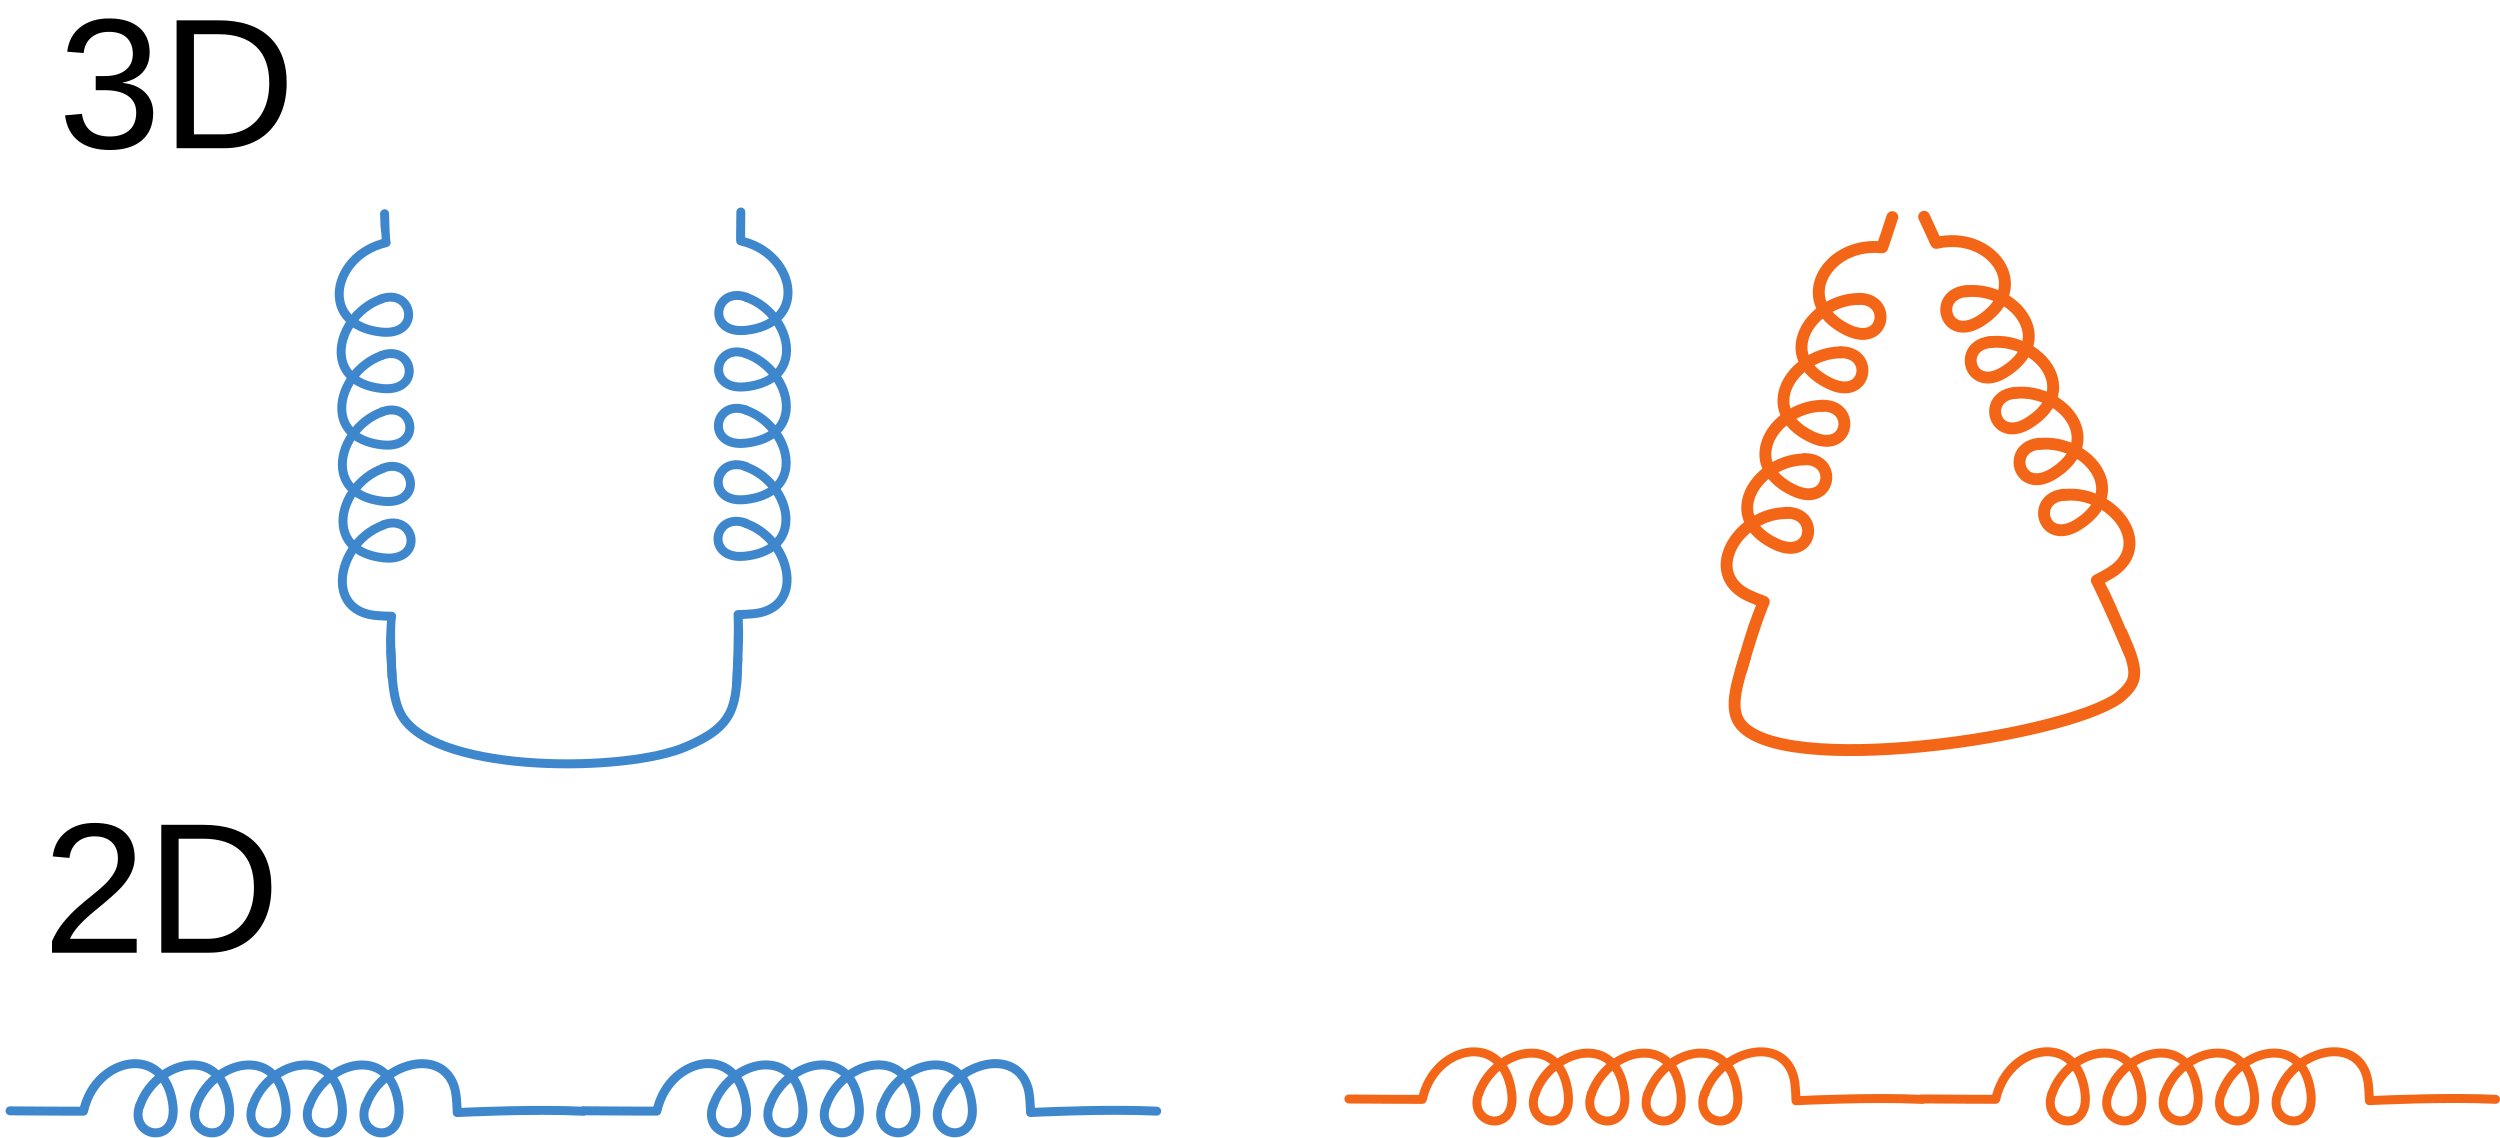
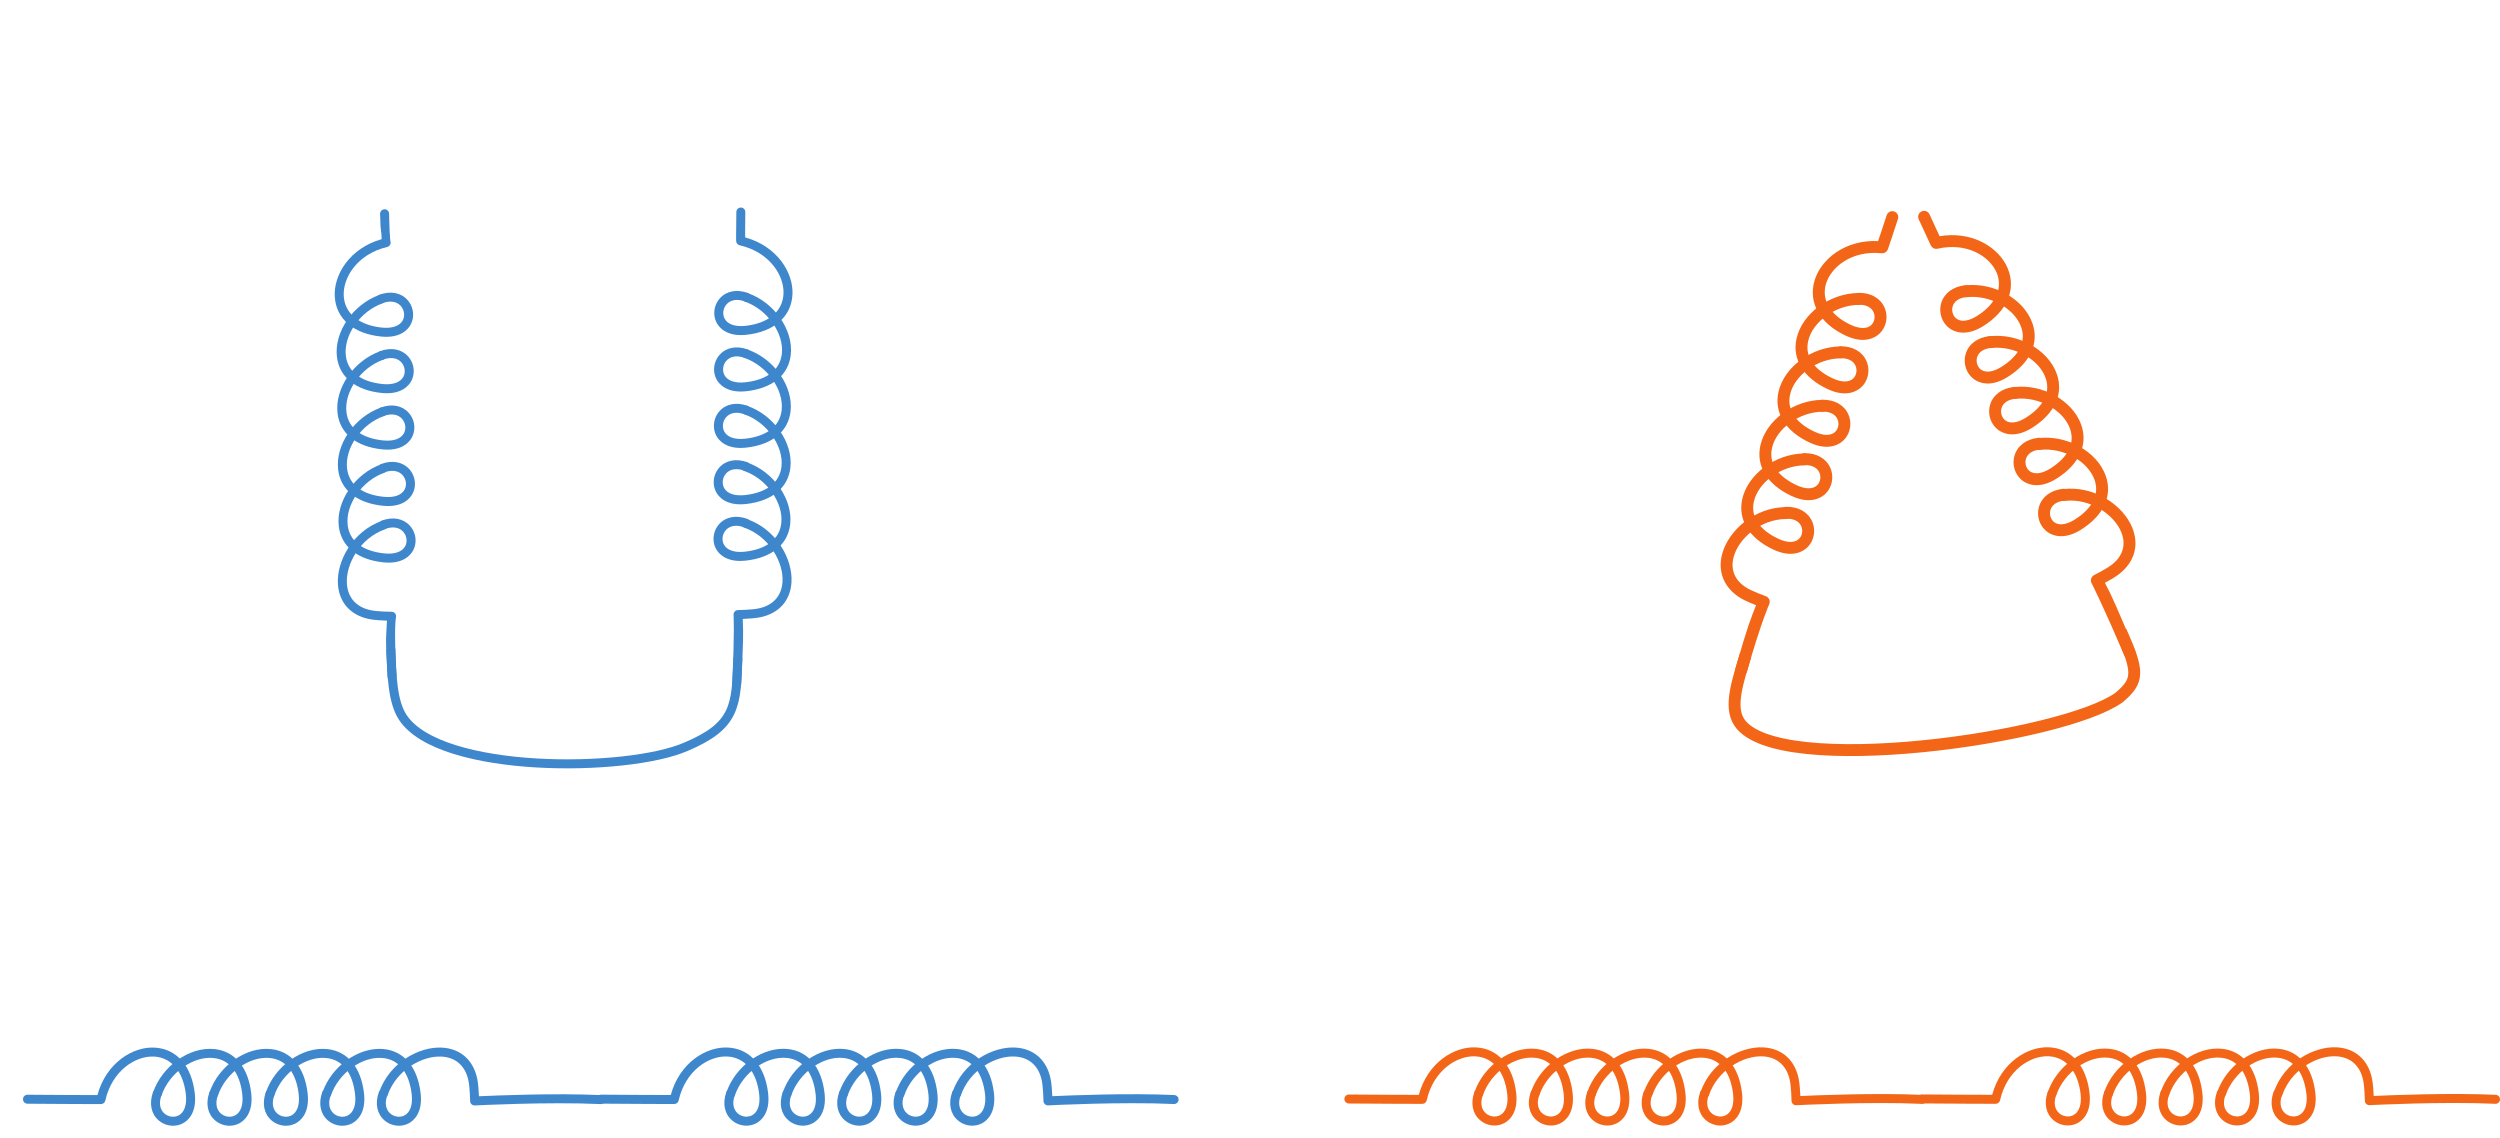
<svg xmlns="http://www.w3.org/2000/svg" width="860.82" height="391.626" id="svg2" version="1.1">
  <defs id="defs4">
    <clipPath id="clipPath2999" clipPathUnits="userSpaceOnUse">
      <path id="path3001" d="m 0,376.667 797.223,0 L 797.223,0 0,0 0,376.667 z" />
    </clipPath>
    <clipPath id="clipPath4855" clipPathUnits="userSpaceOnUse">
      <path id="path4857" d="m 0,376.667 797.223,0 L 797.223,0 0,0 0,376.667 z" />
    </clipPath>
  </defs>
  <g id="layer1" transform="translate(-21.97976,-9.874619)">
    <g id="g5916" transform="translate(38.58454,46.13368)">
      <g transform="matrix(0.01086491,0.999941,0.999941,-0.01086491,-109.2968,-42.55377)" id="g3920">
        <path id="path3125" style="fill:#3f87cc;fill-opacity:1;fill-rule:nonzero;stroke:none" d="m 136.551,233.684 c -1.782,0 -3.571,-0.636 -4.987,-1.863 -2.574,-2.228 -3.297,-5.839 -1.936,-9.659 0.286,-0.804 1.175,-1.224 1.976,-0.939 0.806,0.287 1.225,1.173 0.939,1.978 -0.929,2.61 -0.549,4.9 1.048,6.28 1.361,1.179 3.371,1.441 4.888,0.64 1.984,-1.048 2.888,-3.695 2.475,-7.263 -0.858,-7.463 -4.355,-11.899 -9.846,-12.492 -7.088,-0.774 -15.291,5.105 -17.933,12.818 -0.276,0.807 -1.155,1.239 -1.965,0.963 -0.809,-0.278 -1.24,-1.157 -0.963,-1.966 3.129,-9.136 12.624,-15.821 21.192,-14.891 6.974,0.754 11.564,6.3 12.589,15.216 0.802,6.965 -2.604,9.561 -4.104,10.352 -1.051,0.555 -2.21,0.826 -3.373,0.826" />
        <path id="path3129" style="fill:#3f87cc;fill-opacity:1;fill-rule:nonzero;stroke:none" d="m 155.973,233.684 c -1.782,0 -3.571,-0.636 -4.987,-1.863 -2.574,-2.228 -3.297,-5.839 -1.936,-9.659 0.287,-0.804 1.173,-1.224 1.976,-0.939 0.806,0.287 1.225,1.173 0.939,1.978 -0.929,2.61 -0.549,4.9 1.048,6.28 1.361,1.179 3.371,1.441 4.888,0.64 1.984,-1.048 2.888,-3.695 2.475,-7.263 -0.858,-7.463 -4.355,-11.899 -9.846,-12.492 -7.088,-0.774 -15.291,5.105 -17.933,12.818 -0.278,0.807 -1.157,1.239 -1.965,0.963 -0.809,-0.278 -1.24,-1.157 -0.963,-1.966 3.129,-9.136 12.626,-15.821 21.192,-14.891 6.974,0.754 11.564,6.3 12.589,15.216 0.802,6.965 -2.604,9.561 -4.104,10.352 -1.051,0.555 -2.21,0.826 -3.373,0.826" />
        <path id="path3133" style="fill:#3f87cc;fill-opacity:1;fill-rule:nonzero;stroke:none" d="m 175.388,233.684 c -1.782,0 -3.571,-0.636 -4.987,-1.863 -2.574,-2.228 -3.297,-5.839 -1.936,-9.659 0.286,-0.804 1.175,-1.224 1.976,-0.939 0.806,0.287 1.225,1.173 0.939,1.978 -0.929,2.61 -0.549,4.9 1.048,6.28 1.361,1.179 3.37,1.441 4.888,0.64 1.984,-1.048 2.888,-3.695 2.475,-7.263 -0.858,-7.463 -4.355,-11.899 -9.846,-12.492 -7.09,-0.774 -15.291,5.105 -17.933,12.818 -0.278,0.807 -1.157,1.239 -1.965,0.963 -0.809,-0.278 -1.24,-1.157 -0.963,-1.966 3.129,-9.136 12.626,-15.821 21.192,-14.891 6.974,0.754 11.564,6.3 12.589,15.216 0.802,6.965 -2.604,9.561 -4.104,10.352 -1.051,0.555 -2.21,0.826 -3.373,0.826" />
        <path id="path3153" style="fill:#3f87cc;fill-opacity:1;fill-rule:nonzero;stroke:none" d="m 194.882,233.684 c -1.781,0 -3.57,-0.636 -4.986,-1.861 -2.575,-2.228 -3.3,-5.839 -1.939,-9.659 0.285,-0.805 1.175,-1.225 1.976,-0.94 0.806,0.287 1.225,1.173 0.939,1.978 -0.929,2.61 -0.547,4.9 1.049,6.28 1.363,1.177 3.371,1.44 4.889,0.64 1.984,-1.048 2.885,-3.695 2.474,-7.263 -0.859,-7.463 -4.356,-11.899 -9.846,-12.492 -7.081,-0.761 -15.29,5.104 -17.934,12.818 -0.278,0.807 -1.157,1.239 -1.965,0.963 -0.809,-0.278 -1.24,-1.157 -0.963,-1.966 3.131,-9.136 12.645,-15.805 21.192,-14.891 6.975,0.754 11.564,6.3 12.589,15.216 0.804,6.964 -2.601,9.56 -4.101,10.352 -1.051,0.555 -2.21,0.826 -3.374,0.826" />
        <path id="path3157" style="fill:#3f87cc;fill-opacity:1;fill-rule:nonzero;stroke:none" d="m 220.948,226.696 c -0.391,0 -0.769,-0.149 -1.058,-0.417 -0.307,-0.287 -0.484,-0.688 -0.49,-1.107 0,-0.048 -0.075,-4.746 -0.603,-7.157 -1.086,-4.971 -4.359,-7.862 -9.213,-8.141 -6.638,-0.384 -15.607,4.603 -18.593,13.312 -0.278,0.807 -1.159,1.239 -1.965,0.963 -0.809,-0.278 -1.239,-1.157 -0.963,-1.966 3.5,-10.219 13.811,-15.854 21.698,-15.399 6.274,0.36 10.669,4.213 12.06,10.57 0.388,1.778 0.555,4.469 0.624,6.174 5.82,-0.268 3.809,-0.72 19.327,0.002 0.854,0.04 1.514,0.764 1.472,1.617 -0.039,0.855 -0.755,1.514 -1.617,1.475 -17.991,-0.84 -20.349,0.06 -20.6,0.073 -0.028,0.001 -0.055,0.002 -0.081,0.002" />
        <path id="path3161" style="fill:#3f87cc;fill-opacity:1;fill-rule:nonzero;stroke:none" d="m 117.118,233.684 c -1.782,0 -3.571,-0.636 -4.987,-1.863 -2.574,-2.226 -3.299,-5.838 -1.938,-9.659 0.285,-0.804 1.174,-1.224 1.976,-0.939 0.806,0.287 1.225,1.173 0.939,1.978 -0.929,2.61 -0.547,4.9 1.048,6.28 1.361,1.177 3.37,1.44 4.889,0.64 1.984,-1.048 2.886,-3.695 2.475,-7.263 -0.9,-7.821 -4.985,-12.678 -10.926,-12.991 -6.404,-0.339 -14.504,4.855 -16.807,15.149 -0.158,0.708 -0.786,1.21 -1.51,1.21 l -0.002,0 c -0.154,0 -0.164,-0.34 -9.953,-0.443 -0.855,-0.009 -1.541,-0.709 -1.532,-1.564 0.01,-0.85 0.701,-1.531 1.548,-1.531 0.005,0 0.011,0 0.016,0 8.17,0.085 4.886,0.431 8.714,0.44 3.033,-11.148 12.261,-16.758 19.691,-16.351 7.577,0.4 12.75,6.28 13.836,15.727 0.802,6.964 -2.603,9.56 -4.103,10.352 -1.051,0.555 -2.21,0.826 -3.373,0.826" />
      </g>
      <g id="g3920-9" transform="matrix(-0.00330987,0.9999945,-0.9999945,-0.00330987,463.4044,-44.84582)">
        <path id="path3125-5" style="fill:#3f87cc;fill-opacity:1;fill-rule:nonzero;stroke:none" d="m 136.551,233.684 c -1.782,0 -3.571,-0.636 -4.987,-1.863 -2.574,-2.228 -3.297,-5.839 -1.936,-9.659 0.286,-0.804 1.175,-1.224 1.976,-0.939 0.806,0.287 1.225,1.173 0.939,1.978 -0.929,2.61 -0.549,4.9 1.048,6.28 1.361,1.179 3.371,1.441 4.888,0.64 1.984,-1.048 2.888,-3.695 2.475,-7.263 -0.858,-7.463 -4.355,-11.899 -9.846,-12.492 -7.088,-0.774 -15.291,5.105 -17.933,12.818 -0.276,0.807 -1.155,1.239 -1.965,0.963 -0.809,-0.278 -1.24,-1.157 -0.963,-1.966 3.129,-9.136 12.624,-15.821 21.192,-14.891 6.974,0.754 11.564,6.3 12.589,15.216 0.802,6.965 -2.604,9.561 -4.104,10.352 -1.051,0.555 -2.21,0.826 -3.373,0.826" />
        <path id="path3129-8" style="fill:#3f87cc;fill-opacity:1;fill-rule:nonzero;stroke:none" d="m 155.973,233.684 c -1.782,0 -3.571,-0.636 -4.987,-1.863 -2.574,-2.228 -3.297,-5.839 -1.936,-9.659 0.287,-0.804 1.173,-1.224 1.976,-0.939 0.806,0.287 1.225,1.173 0.939,1.978 -0.929,2.61 -0.549,4.9 1.048,6.28 1.361,1.179 3.371,1.441 4.888,0.64 1.984,-1.048 2.888,-3.695 2.475,-7.263 -0.858,-7.463 -4.355,-11.899 -9.846,-12.492 -7.088,-0.774 -15.291,5.105 -17.933,12.818 -0.278,0.807 -1.157,1.239 -1.965,0.963 -0.809,-0.278 -1.24,-1.157 -0.963,-1.966 3.129,-9.136 12.626,-15.821 21.192,-14.891 6.974,0.754 11.564,6.3 12.589,15.216 0.802,6.965 -2.604,9.561 -4.104,10.352 -1.051,0.555 -2.21,0.826 -3.373,0.826" />
        <path id="path3133-1" style="fill:#3f87cc;fill-opacity:1;fill-rule:nonzero;stroke:none" d="m 175.388,233.684 c -1.782,0 -3.571,-0.636 -4.987,-1.863 -2.574,-2.228 -3.297,-5.839 -1.936,-9.659 0.286,-0.804 1.175,-1.224 1.976,-0.939 0.806,0.287 1.225,1.173 0.939,1.978 -0.929,2.61 -0.549,4.9 1.048,6.28 1.361,1.179 3.37,1.441 4.888,0.64 1.984,-1.048 2.888,-3.695 2.475,-7.263 -0.858,-7.463 -4.355,-11.899 -9.846,-12.492 -7.09,-0.774 -15.291,5.105 -17.933,12.818 -0.278,0.807 -1.157,1.239 -1.965,0.963 -0.809,-0.278 -1.24,-1.157 -0.963,-1.966 3.129,-9.136 12.626,-15.821 21.192,-14.891 6.974,0.754 11.564,6.3 12.589,15.216 0.802,6.965 -2.604,9.561 -4.104,10.352 -1.051,0.555 -2.21,0.826 -3.373,0.826" />
        <path id="path3153-0" style="fill:#3f87cc;fill-opacity:1;fill-rule:nonzero;stroke:none" d="m 194.882,233.684 c -1.781,0 -3.57,-0.636 -4.986,-1.861 -2.575,-2.228 -3.3,-5.839 -1.939,-9.659 0.285,-0.805 1.175,-1.225 1.976,-0.94 0.806,0.287 1.225,1.173 0.939,1.978 -0.929,2.61 -0.547,4.9 1.049,6.28 1.363,1.177 3.371,1.44 4.889,0.64 1.984,-1.048 2.885,-3.695 2.474,-7.263 -0.859,-7.463 -4.356,-11.899 -9.846,-12.492 -7.081,-0.761 -15.29,5.104 -17.934,12.818 -0.278,0.807 -1.157,1.239 -1.965,0.963 -0.809,-0.278 -1.24,-1.157 -0.963,-1.966 3.131,-9.136 12.645,-15.805 21.192,-14.891 6.975,0.754 11.564,6.3 12.589,15.216 0.804,6.964 -2.601,9.56 -4.101,10.352 -1.051,0.555 -2.21,0.826 -3.374,0.826" />
        <path id="path3157-9" style="fill:#3f87cc;fill-opacity:1;fill-rule:nonzero;stroke:none" d="m 220.948,226.696 c -0.391,0 -0.769,-0.149 -1.058,-0.417 -0.307,-0.287 -0.484,-0.688 -0.49,-1.107 0,-0.048 -0.075,-4.746 -0.603,-7.157 -1.086,-4.971 -4.359,-7.862 -9.213,-8.141 -6.638,-0.384 -15.607,4.603 -18.593,13.312 -0.278,0.807 -1.159,1.239 -1.965,0.963 -0.809,-0.278 -1.239,-1.157 -0.963,-1.966 3.5,-10.219 13.811,-15.854 21.698,-15.399 6.274,0.36 10.669,4.213 12.06,10.57 0.388,1.778 0.555,4.469 0.624,6.174 5.82,-0.268 7.219,-0.236 22.738,0.487 0.854,0.04 1.514,0.764 1.472,1.617 -0.039,0.855 -0.755,1.514 -1.617,1.475 -17.991,-0.84 -23.759,-0.424 -24.01,-0.412 -0.028,0.001 -0.055,0.002 -0.081,0.002" />
        <path id="path3161-7" style="fill:#3f87cc;fill-opacity:1;fill-rule:nonzero;stroke:none" d="m 117.118,233.684 c -1.782,0 -3.571,-0.636 -4.987,-1.863 -2.574,-2.226 -3.299,-5.838 -1.938,-9.659 0.285,-0.804 1.174,-1.224 1.976,-0.939 0.806,0.287 1.225,1.173 0.939,1.978 -0.929,2.61 -0.547,4.9 1.048,6.28 1.361,1.177 3.37,1.44 4.889,0.64 1.984,-1.048 2.886,-3.695 2.475,-7.263 -0.9,-7.821 -4.985,-12.678 -10.926,-12.991 -6.404,-0.339 -14.504,4.855 -16.807,15.149 -0.158,0.708 -0.786,1.21 -1.51,1.21 l -0.002,0 c -0.154,0 -0.161,0.072 -9.95,-0.03 -0.855,-0.009 -1.541,-0.709 -1.532,-1.564 0.01,-0.85 0.701,-1.531 1.548,-1.531 0.005,0 0.011,0 0.016,0 8.17,0.085 4.883,0.019 8.711,0.028 3.033,-11.148 12.261,-16.758 19.691,-16.351 7.577,0.4 12.75,6.28 13.836,15.727 0.802,6.964 -2.603,9.56 -4.103,10.352 -1.051,0.555 -2.21,0.826 -3.373,0.826" />
      </g>
      <path id="path4821" d="m 117.962,187.192 c 0.34,8.999 0.542,18.163 4.145,23.594 12.953,19.524 77.307,18.896 97.474,10.082 17.164,-7.25 17.368,-14.031 17.885,-30.641" style="fill:none;stroke:#3f87cc;stroke-width:3.1;stroke-linecap:butt;stroke-linejoin:miter;stroke-miterlimit:4;stroke-opacity:1;stroke-dasharray:none" />
    </g>
    <g id="g5899" transform="translate(91.42857,3.355177)">
      <g style="fill:#f36617;fill-opacity:1;stroke:#f36617;stroke-opacity:1" transform="matrix(-0.320431,0.9472719,0.9472719,0.320431,395.3932,-67.71247)" id="g3920-4">
        <path id="path3125-7" style="fill:#f36617;fill-opacity:1;fill-rule:nonzero;stroke:#f36617;stroke-opacity:1" d="m 136.551,233.684 c -1.782,0 -3.571,-0.636 -4.987,-1.863 -2.574,-2.228 -3.297,-5.839 -1.936,-9.659 0.286,-0.804 1.175,-1.224 1.976,-0.939 0.806,0.287 1.225,1.173 0.939,1.978 -0.929,2.61 -0.549,4.9 1.048,6.28 1.361,1.179 3.371,1.441 4.888,0.64 1.984,-1.048 2.888,-3.695 2.475,-7.263 -0.858,-7.463 -4.355,-11.899 -9.846,-12.492 -7.088,-0.774 -15.291,5.105 -17.933,12.818 -0.276,0.807 -1.155,1.239 -1.965,0.963 -0.809,-0.278 -1.24,-1.157 -0.963,-1.966 3.129,-9.136 12.624,-15.821 21.192,-14.891 6.974,0.754 11.564,6.3 12.589,15.216 0.802,6.965 -2.604,9.561 -4.104,10.352 -1.051,0.555 -2.21,0.826 -3.373,0.826" />
        <path id="path3129-3" style="fill:#f36617;fill-opacity:1;fill-rule:nonzero;stroke:#f36617;stroke-opacity:1" d="m 155.973,233.684 c -1.782,0 -3.571,-0.636 -4.987,-1.863 -2.574,-2.228 -3.297,-5.839 -1.936,-9.659 0.287,-0.804 1.173,-1.224 1.976,-0.939 0.806,0.287 1.225,1.173 0.939,1.978 -0.929,2.61 -0.549,4.9 1.048,6.28 1.361,1.179 3.371,1.441 4.888,0.64 1.984,-1.048 2.888,-3.695 2.475,-7.263 -0.858,-7.463 -4.355,-11.899 -9.846,-12.492 -7.088,-0.774 -15.291,5.105 -17.933,12.818 -0.278,0.807 -1.157,1.239 -1.965,0.963 -0.809,-0.278 -1.24,-1.157 -0.963,-1.966 3.129,-9.136 12.626,-15.821 21.192,-14.891 6.974,0.754 11.564,6.3 12.589,15.216 0.802,6.965 -2.604,9.561 -4.104,10.352 -1.051,0.555 -2.21,0.826 -3.373,0.826" />
        <path id="path3133-9" style="fill:#f36617;fill-opacity:1;fill-rule:nonzero;stroke:#f36617;stroke-opacity:1" d="m 175.388,233.684 c -1.782,0 -3.571,-0.636 -4.987,-1.863 -2.574,-2.228 -3.297,-5.839 -1.936,-9.659 0.286,-0.804 1.175,-1.224 1.976,-0.939 0.806,0.287 1.225,1.173 0.939,1.978 -0.929,2.61 -0.549,4.9 1.048,6.28 1.361,1.179 3.37,1.441 4.888,0.64 1.984,-1.048 2.888,-3.695 2.475,-7.263 -0.858,-7.463 -4.355,-11.899 -9.846,-12.492 -7.09,-0.774 -15.291,5.105 -17.933,12.818 -0.278,0.807 -1.157,1.239 -1.965,0.963 -0.809,-0.278 -1.24,-1.157 -0.963,-1.966 3.129,-9.136 12.626,-15.821 21.192,-14.891 6.974,0.754 11.564,6.3 12.589,15.216 0.802,6.965 -2.604,9.561 -4.104,10.352 -1.051,0.555 -2.21,0.826 -3.373,0.826" />
        <path id="path3153-9" style="fill:#f36617;fill-opacity:1;fill-rule:nonzero;stroke:#f36617;stroke-opacity:1" d="m 194.882,233.684 c -1.781,0 -3.57,-0.636 -4.986,-1.861 -2.575,-2.228 -3.3,-5.839 -1.939,-9.659 0.285,-0.805 1.175,-1.225 1.976,-0.94 0.806,0.287 1.225,1.173 0.939,1.978 -0.929,2.61 -0.547,4.9 1.049,6.28 1.363,1.177 3.371,1.44 4.889,0.64 1.984,-1.048 2.885,-3.695 2.474,-7.263 -0.859,-7.463 -4.356,-11.899 -9.846,-12.492 -7.081,-0.761 -15.29,5.104 -17.934,12.818 -0.278,0.807 -1.157,1.239 -1.965,0.963 -0.809,-0.278 -1.24,-1.157 -0.963,-1.966 3.131,-9.136 12.645,-15.805 21.192,-14.891 6.975,0.754 11.564,6.3 12.589,15.216 0.804,6.964 -2.601,9.56 -4.101,10.352 -1.051,0.555 -2.21,0.826 -3.374,0.826" />
        <path id="path3157-97" style="fill:#f36617;fill-opacity:1;fill-rule:nonzero;stroke:#f36617;stroke-opacity:1" d="m 220.948,226.696 c -0.391,0 -0.769,-0.149 -1.058,-0.417 -0.307,-0.287 -0.484,-0.688 -0.49,-1.107 0,-0.048 -0.075,-4.746 -0.603,-7.157 -1.086,-4.971 -4.359,-7.862 -9.213,-8.141 -6.638,-0.384 -15.607,4.603 -18.593,13.312 -0.278,0.807 -1.159,1.239 -1.965,0.963 -0.809,-0.278 -1.239,-1.157 -0.963,-1.966 3.5,-10.219 13.811,-15.854 21.698,-15.399 6.274,0.36 10.669,4.213 12.06,10.57 0.388,1.778 0.555,4.469 0.624,6.174 5.82,-0.268 7.74,-0.485 23.258,0.237 0.854,0.04 1.514,0.764 1.472,1.617 -0.039,0.855 -0.755,1.514 -1.617,1.475 -17.991,-0.84 -24.28,-0.175 -24.531,-0.162 -0.028,0.001 -0.055,0.002 -0.081,0.002" />
        <path id="path3161-8" style="fill:#f36617;fill-opacity:1;fill-rule:nonzero;stroke:#f36617;stroke-opacity:1" d="m 117.118,233.684 c -1.782,0 -3.571,-0.636 -4.987,-1.863 -2.574,-2.226 -3.299,-5.838 -1.938,-9.659 0.285,-0.804 1.174,-1.224 1.976,-0.939 0.806,0.287 1.225,1.173 0.939,1.978 -0.929,2.61 -0.547,4.9 1.048,6.28 1.361,1.177 3.37,1.44 4.889,0.64 1.984,-1.048 2.886,-3.695 2.475,-7.263 -0.9,-7.821 -4.985,-12.678 -10.926,-12.991 -6.404,-0.339 -14.504,4.855 -16.807,15.149 -0.158,0.708 -0.786,1.21 -1.51,1.21 l -0.002,0 c -0.154,0 -1.202,0.055 -10.991,-0.048 -0.855,-0.009 -1.541,-0.709 -1.532,-1.564 0.01,-0.85 0.701,-1.531 1.548,-1.531 0.005,0 0.011,0 0.016,0 8.17,0.085 5.923,0.036 9.752,0.045 3.033,-11.148 12.261,-16.758 19.691,-16.351 7.577,0.4 12.75,6.28 13.836,15.727 0.802,6.964 -2.603,9.56 -4.103,10.352 -1.051,0.555 -2.21,0.826 -3.373,0.826" />
      </g>
      <g style="fill:#f36617;fill-opacity:1;stroke:#f36617;stroke-opacity:1" id="g3920-9-9" transform="matrix(0.4330551,0.9013674,-0.9013674,0.4330551,759.8071,-90.30046)">
        <path id="path3125-5-2" style="fill:#f36617;fill-opacity:1;fill-rule:nonzero;stroke:#f36617;stroke-opacity:1" d="m 136.551,233.684 c -1.782,0 -3.571,-0.636 -4.987,-1.863 -2.574,-2.228 -3.297,-5.839 -1.936,-9.659 0.286,-0.804 1.175,-1.224 1.976,-0.939 0.806,0.287 1.225,1.173 0.939,1.978 -0.929,2.61 -0.549,4.9 1.048,6.28 1.361,1.179 3.371,1.441 4.888,0.64 1.984,-1.048 2.888,-3.695 2.475,-7.263 -0.858,-7.463 -4.355,-11.899 -9.846,-12.492 -7.088,-0.774 -15.291,5.105 -17.933,12.818 -0.276,0.807 -1.155,1.239 -1.965,0.963 -0.809,-0.278 -1.24,-1.157 -0.963,-1.966 3.129,-9.136 12.624,-15.821 21.192,-14.891 6.974,0.754 11.564,6.3 12.589,15.216 0.802,6.965 -2.604,9.561 -4.104,10.352 -1.051,0.555 -2.21,0.826 -3.373,0.826" />
        <path id="path3129-8-6" style="fill:#f36617;fill-opacity:1;fill-rule:nonzero;stroke:#f36617;stroke-opacity:1" d="m 155.973,233.684 c -1.782,0 -3.571,-0.636 -4.987,-1.863 -2.574,-2.228 -3.297,-5.839 -1.936,-9.659 0.287,-0.804 1.173,-1.224 1.976,-0.939 0.806,0.287 1.225,1.173 0.939,1.978 -0.929,2.61 -0.549,4.9 1.048,6.28 1.361,1.179 3.371,1.441 4.888,0.64 1.984,-1.048 2.888,-3.695 2.475,-7.263 -0.858,-7.463 -4.355,-11.899 -9.846,-12.492 -7.088,-0.774 -15.291,5.105 -17.933,12.818 -0.278,0.807 -1.157,1.239 -1.965,0.963 -0.809,-0.278 -1.24,-1.157 -0.963,-1.966 3.129,-9.136 12.626,-15.821 21.192,-14.891 6.974,0.754 11.564,6.3 12.589,15.216 0.802,6.965 -2.604,9.561 -4.104,10.352 -1.051,0.555 -2.21,0.826 -3.373,0.826" />
        <path id="path3133-1-9" style="fill:#f36617;fill-opacity:1;fill-rule:nonzero;stroke:#f36617;stroke-opacity:1" d="m 175.388,233.684 c -1.782,0 -3.571,-0.636 -4.987,-1.863 -2.574,-2.228 -3.297,-5.839 -1.936,-9.659 0.286,-0.804 1.175,-1.224 1.976,-0.939 0.806,0.287 1.225,1.173 0.939,1.978 -0.929,2.61 -0.549,4.9 1.048,6.28 1.361,1.179 3.37,1.441 4.888,0.64 1.984,-1.048 2.888,-3.695 2.475,-7.263 -0.858,-7.463 -4.355,-11.899 -9.846,-12.492 -7.09,-0.774 -15.291,5.105 -17.933,12.818 -0.278,0.807 -1.157,1.239 -1.965,0.963 -0.809,-0.278 -1.24,-1.157 -0.963,-1.966 3.129,-9.136 12.626,-15.821 21.192,-14.891 6.974,0.754 11.564,6.3 12.589,15.216 0.802,6.965 -2.604,9.561 -4.104,10.352 -1.051,0.555 -2.21,0.826 -3.373,0.826" />
        <path id="path3153-0-6" style="fill:#f36617;fill-opacity:1;fill-rule:nonzero;stroke:#f36617;stroke-opacity:1" d="m 194.882,233.684 c -1.781,0 -3.57,-0.636 -4.986,-1.861 -2.575,-2.228 -3.3,-5.839 -1.939,-9.659 0.285,-0.805 1.175,-1.225 1.976,-0.94 0.806,0.287 1.225,1.173 0.939,1.978 -0.929,2.61 -0.547,4.9 1.049,6.28 1.363,1.177 3.371,1.44 4.889,0.64 1.984,-1.048 2.885,-3.695 2.474,-7.263 -0.859,-7.463 -4.356,-11.899 -9.846,-12.492 -7.081,-0.761 -15.29,5.104 -17.934,12.818 -0.278,0.807 -1.157,1.239 -1.965,0.963 -0.809,-0.278 -1.24,-1.157 -0.963,-1.966 3.131,-9.136 12.645,-15.805 21.192,-14.891 6.975,0.754 11.564,6.3 12.589,15.216 0.804,6.964 -2.601,9.56 -4.101,10.352 -1.051,0.555 -2.21,0.826 -3.374,0.826" />
        <path id="path3157-9-0" style="fill:#f36617;fill-opacity:1;fill-rule:nonzero;stroke:#f36617;stroke-opacity:1" d="m 220.948,226.696 c -0.391,0 -0.769,-0.149 -1.058,-0.417 -0.307,-0.287 -0.484,-0.688 -0.49,-1.107 0,-0.048 -0.075,-4.746 -0.603,-7.157 -1.086,-4.971 -4.359,-7.862 -9.213,-8.141 -6.638,-0.384 -15.607,4.603 -18.593,13.312 -0.278,0.807 -1.159,1.239 -1.965,0.963 -0.809,-0.278 -1.239,-1.157 -0.963,-1.966 3.5,-10.219 13.811,-15.854 21.698,-15.399 6.274,0.36 10.669,4.213 12.06,10.57 0.388,1.778 0.555,4.469 0.624,6.174 5.82,-0.268 10.378,-0.017 25.896,0.706 0.854,0.04 1.514,0.764 1.472,1.617 -0.039,0.855 -0.755,1.514 -1.617,1.475 -17.991,-0.84 -26.918,-0.643 -27.169,-0.631 -0.028,0.001 -0.055,0.002 -0.081,0.002" />
        <path id="path3161-7-0" style="fill:#f36617;fill-opacity:1;fill-rule:nonzero;stroke:#f36617;stroke-opacity:1" d="m 117.118,233.684 c -1.782,0 -3.571,-0.636 -4.987,-1.863 -2.574,-2.226 -3.299,-5.838 -1.938,-9.659 0.285,-0.804 1.174,-1.224 1.976,-0.939 0.806,0.287 1.225,1.173 0.939,1.978 -0.929,2.61 -0.547,4.9 1.048,6.28 1.361,1.177 3.37,1.44 4.889,0.64 1.984,-1.048 2.886,-3.695 2.475,-7.263 -0.9,-7.821 -4.985,-12.678 -10.926,-12.991 -6.404,-0.339 -14.504,4.855 -16.807,15.149 -0.158,0.708 -0.786,1.21 -1.51,1.21 l -0.002,0 c -0.154,0 -0.15,-0.033 -9.939,-0.135 -0.855,-0.009 -1.541,-0.709 -1.532,-1.564 0.01,-0.85 0.701,-1.531 1.548,-1.531 0.005,0 0.011,0 0.016,0 8.17,0.085 4.872,0.124 8.7,0.133 3.033,-11.148 12.261,-16.758 19.691,-16.351 7.577,0.4 12.75,6.28 13.836,15.727 0.802,6.964 -2.603,9.56 -4.103,10.352 -1.051,0.555 -2.21,0.826 -3.373,0.826" />
      </g>
      <path id="path4821-5" d="m 531.572,232.147 c -2.626,8.962 -5.732,17.659 -2.129,23.09 12.953,19.524 111.779,5.334 130.834,-8.595 6.636,-5.693 6.922,-8.557 0.544,-22.721" style="fill:none;stroke:#f36617;stroke-width:4.1;stroke-linecap:butt;stroke-linejoin:miter;stroke-miterlimit:4;stroke-opacity:1;stroke-dasharray:none" />
    </g>
-     <g id="g5954" transform="translate(-52.84404,-135.0459)">
+     <g id="g5954" transform="translate(-46.84404,-139.0459)">
      <path d="m 147.849,536.547 c -1.782,0 -3.571,-0.636 -4.987,-1.863 -2.574,-2.228 -3.297,-5.839 -1.936,-9.659 0.286,-0.804 1.175,-1.224 1.976,-0.939 0.806,0.287 1.225,1.173 0.939,1.978 -0.929,2.61 -0.549,4.9 1.048,6.28 1.361,1.179 3.371,1.441 4.888,0.64 1.984,-1.048 2.888,-3.695 2.475,-7.263 -0.858,-7.463 -4.355,-11.899 -9.846,-12.492 -7.088,-0.774 -15.291,5.105 -17.933,12.818 -0.276,0.807 -1.155,1.239 -1.965,0.963 -0.809,-0.278 -1.24,-1.157 -0.963,-1.966 3.129,-9.136 12.624,-15.821 21.192,-14.891 6.974,0.754 11.564,6.3 12.589,15.216 0.802,6.965 -2.604,9.561 -4.104,10.352 -1.051,0.555 -2.21,0.826 -3.373,0.826" style="fill:#3f87cc;fill-opacity:1;fill-rule:nonzero;stroke:none" id="path4981-1" />
      <path d="m 167.272,536.547 c -1.782,0 -3.571,-0.636 -4.987,-1.863 -2.574,-2.228 -3.297,-5.839 -1.936,-9.659 0.287,-0.804 1.173,-1.224 1.976,-0.939 0.806,0.287 1.225,1.173 0.939,1.978 -0.929,2.61 -0.549,4.9 1.048,6.28 1.361,1.179 3.371,1.441 4.888,0.64 1.984,-1.048 2.888,-3.695 2.475,-7.263 -0.858,-7.463 -4.355,-11.899 -9.846,-12.492 -7.088,-0.774 -15.291,5.105 -17.933,12.818 -0.278,0.807 -1.157,1.239 -1.965,0.963 -0.809,-0.278 -1.24,-1.157 -0.963,-1.966 3.129,-9.136 12.626,-15.821 21.192,-14.891 6.974,0.754 11.564,6.3 12.589,15.216 0.802,6.965 -2.604,9.561 -4.104,10.352 -1.051,0.555 -2.21,0.826 -3.373,0.826" style="fill:#3f87cc;fill-opacity:1;fill-rule:nonzero;stroke:none" id="path4985-7" />
      <path d="m 186.687,536.547 c -1.782,0 -3.571,-0.636 -4.987,-1.863 -2.574,-2.228 -3.297,-5.839 -1.936,-9.659 0.286,-0.804 1.175,-1.224 1.976,-0.939 0.806,0.287 1.225,1.173 0.939,1.978 -0.929,2.61 -0.549,4.9 1.048,6.28 1.361,1.179 3.37,1.441 4.888,0.64 1.984,-1.048 2.888,-3.695 2.475,-7.263 -0.858,-7.463 -4.355,-11.899 -9.846,-12.492 -7.09,-0.774 -15.291,5.105 -17.933,12.818 -0.278,0.807 -1.157,1.239 -1.965,0.963 -0.809,-0.278 -1.24,-1.157 -0.963,-1.966 3.129,-9.136 12.626,-15.821 21.192,-14.891 6.974,0.754 11.564,6.3 12.589,15.216 0.802,6.965 -2.604,9.561 -4.104,10.352 -1.051,0.555 -2.21,0.826 -3.373,0.826" style="fill:#3f87cc;fill-opacity:1;fill-rule:nonzero;stroke:none" id="path4989-0" />
      <path d="m 206.18,536.547 c -1.781,0 -3.57,-0.636 -4.986,-1.861 -2.575,-2.228 -3.3,-5.839 -1.939,-9.659 0.285,-0.805 1.175,-1.225 1.976,-0.94 0.806,0.287 1.225,1.173 0.939,1.978 -0.929,2.61 -0.547,4.9 1.049,6.28 1.363,1.177 3.371,1.44 4.889,0.64 1.984,-1.048 2.885,-3.695 2.474,-7.263 -0.859,-7.463 -4.356,-11.899 -9.846,-12.492 -7.081,-0.761 -15.29,5.104 -17.934,12.818 -0.278,0.807 -1.157,1.239 -1.965,0.963 -0.809,-0.278 -1.24,-1.157 -0.963,-1.966 3.131,-9.136 12.645,-15.805 21.192,-14.891 6.975,0.754 11.564,6.3 12.589,15.216 0.804,6.964 -2.601,9.56 -4.101,10.352 -1.051,0.555 -2.21,0.826 -3.374,0.826" style="fill:#3f87cc;fill-opacity:1;fill-rule:nonzero;stroke:none" id="path5009-4" />
      <path d="m 232.246,529.558 c -0.391,0 -0.769,-0.149 -1.058,-0.417 -0.307,-0.287 -0.484,-0.688 -0.49,-1.107 0,-0.048 -0.075,-4.746 -0.603,-7.157 -1.086,-4.971 -4.359,-7.862 -9.213,-8.141 -6.638,-0.384 -15.607,4.603 -18.593,13.312 -0.278,0.807 -1.159,1.239 -1.965,0.963 -0.809,-0.278 -1.239,-1.157 -0.963,-1.966 3.5,-10.219 13.811,-15.854 21.698,-15.399 6.274,0.36 10.669,4.213 12.06,10.57 0.388,1.778 0.555,4.469 0.624,6.174 5.82,-0.268 26.492,-1.115 42.011,-0.393 0.854,0.04 1.514,0.764 1.472,1.617 -0.039,0.855 -0.755,1.514 -1.617,1.475 -17.991,-0.84 -43.032,0.455 -43.284,0.468 -0.028,10e-4 -0.055,0.002 -0.081,0.002" style="fill:#3f87cc;fill-opacity:1;fill-rule:nonzero;stroke:none" id="path5013-2" />
      <path d="m 128.417,536.547 c -1.782,0 -3.571,-0.636 -4.987,-1.863 -2.574,-2.226 -3.299,-5.838 -1.938,-9.659 0.285,-0.804 1.174,-1.224 1.976,-0.939 0.806,0.287 1.225,1.173 0.939,1.978 -0.929,2.61 -0.547,4.9 1.048,6.28 1.361,1.177 3.37,1.44 4.889,0.64 1.984,-1.048 2.886,-3.695 2.475,-7.263 -0.9,-7.821 -4.985,-12.678 -10.926,-12.991 -6.404,-0.339 -14.504,4.855 -16.808,15.149 -0.158,0.708 -0.786,1.21 -1.51,1.21 l -0.003,0 c -0.154,0 -15.509,-0.025 -25.298,-0.128 -0.855,-0.009 -1.541,-0.709 -1.532,-1.564 0.01,-0.85 0.701,-1.531 1.548,-1.531 0.005,0 0.011,0 0.016,0 8.17,0.085 20.23,0.116 24.059,0.125 3.033,-11.148 12.261,-16.758 19.691,-16.351 7.577,0.4 12.75,6.28 13.836,15.727 0.802,6.964 -2.603,9.56 -4.103,10.352 -1.051,0.555 -2.21,0.826 -3.373,0.826" style="fill:#3f87cc;fill-opacity:1;fill-rule:nonzero;stroke:none" id="path5017-2" />
      <path d="m 345.267,536.523 c -1.782,0 -3.571,-0.636 -4.987,-1.863 -2.574,-2.228 -3.297,-5.839 -1.936,-9.659 0.286,-0.804 1.175,-1.224 1.976,-0.939 0.806,0.287 1.225,1.173 0.939,1.978 -0.929,2.61 -0.549,4.9 1.048,6.28 1.361,1.179 3.371,1.441 4.888,0.64 1.984,-1.048 2.888,-3.695 2.475,-7.263 -0.858,-7.463 -4.355,-11.899 -9.846,-12.492 -7.088,-0.774 -15.291,5.105 -17.933,12.818 -0.276,0.807 -1.155,1.239 -1.965,0.963 -0.809,-0.278 -1.24,-1.157 -0.963,-1.966 3.129,-9.136 12.624,-15.821 21.192,-14.891 6.974,0.754 11.564,6.3 12.589,15.216 0.802,6.965 -2.604,9.561 -4.104,10.352 -1.051,0.555 -2.21,0.826 -3.373,0.826" style="fill:#3f87cc;fill-opacity:1;fill-rule:nonzero;stroke:none" id="path4981-0" />
      <path d="m 364.69,536.523 c -1.782,0 -3.571,-0.636 -4.987,-1.863 -2.574,-2.228 -3.297,-5.839 -1.936,-9.659 0.287,-0.804 1.173,-1.224 1.976,-0.939 0.806,0.287 1.225,1.173 0.939,1.978 -0.929,2.61 -0.549,4.9 1.048,6.28 1.361,1.179 3.371,1.441 4.888,0.64 1.984,-1.048 2.888,-3.695 2.475,-7.263 -0.858,-7.463 -4.355,-11.899 -9.846,-12.492 -7.088,-0.774 -15.291,5.105 -17.933,12.818 -0.278,0.807 -1.157,1.239 -1.965,0.963 -0.809,-0.278 -1.24,-1.157 -0.963,-1.966 3.129,-9.136 12.626,-15.821 21.192,-14.891 6.974,0.754 11.564,6.3 12.589,15.216 0.802,6.965 -2.604,9.561 -4.104,10.352 -1.051,0.555 -2.21,0.826 -3.373,0.826" style="fill:#3f87cc;fill-opacity:1;fill-rule:nonzero;stroke:none" id="path4985-2" />
      <path d="m 384.105,536.523 c -1.782,0 -3.571,-0.636 -4.987,-1.863 -2.574,-2.228 -3.297,-5.839 -1.936,-9.659 0.286,-0.804 1.175,-1.224 1.976,-0.939 0.806,0.287 1.225,1.173 0.939,1.978 -0.929,2.61 -0.549,4.9 1.048,6.28 1.361,1.179 3.37,1.441 4.888,0.64 1.984,-1.048 2.888,-3.695 2.475,-7.263 -0.858,-7.463 -4.355,-11.899 -9.846,-12.492 -7.09,-0.774 -15.291,5.105 -17.933,12.818 -0.278,0.807 -1.157,1.239 -1.965,0.963 -0.809,-0.278 -1.24,-1.157 -0.963,-1.966 3.129,-9.136 12.626,-15.821 21.192,-14.891 6.974,0.754 11.564,6.3 12.589,15.216 0.802,6.965 -2.604,9.561 -4.104,10.352 -1.051,0.555 -2.21,0.826 -3.373,0.826" style="fill:#3f87cc;fill-opacity:1;fill-rule:nonzero;stroke:none" id="path4989-6" />
      <path d="m 403.598,536.523 c -1.781,0 -3.57,-0.636 -4.986,-1.861 -2.575,-2.228 -3.3,-5.839 -1.939,-9.659 0.285,-0.805 1.175,-1.225 1.976,-0.94 0.806,0.287 1.225,1.173 0.939,1.978 -0.929,2.61 -0.547,4.9 1.049,6.28 1.363,1.177 3.371,1.44 4.889,0.64 1.984,-1.048 2.885,-3.695 2.474,-7.263 -0.859,-7.463 -4.356,-11.899 -9.846,-12.492 -7.081,-0.761 -15.29,5.104 -17.934,12.818 -0.278,0.807 -1.157,1.239 -1.965,0.963 -0.809,-0.278 -1.24,-1.157 -0.963,-1.966 3.131,-9.136 12.645,-15.805 21.192,-14.891 6.975,0.754 11.564,6.3 12.589,15.216 0.804,6.964 -2.601,9.56 -4.101,10.352 -1.051,0.555 -2.21,0.826 -3.374,0.826" style="fill:#3f87cc;fill-opacity:1;fill-rule:nonzero;stroke:none" id="path5009-6" />
      <path d="m 429.664,529.535 c -0.391,0 -0.769,-0.149 -1.058,-0.417 -0.307,-0.287 -0.484,-0.688 -0.49,-1.107 0,-0.048 -0.075,-4.746 -0.603,-7.157 -1.086,-4.971 -4.359,-7.862 -9.213,-8.141 -6.638,-0.384 -15.607,4.603 -18.593,13.312 -0.278,0.807 -1.159,1.239 -1.965,0.963 -0.809,-0.278 -1.239,-1.157 -0.963,-1.966 3.5,-10.219 13.811,-15.854 21.698,-15.399 6.274,0.36 10.669,4.213 12.06,10.57 0.388,1.778 0.555,4.469 0.624,6.174 5.82,-0.268 26.492,-1.115 42.011,-0.393 0.854,0.04 1.514,0.764 1.472,1.617 -0.039,0.855 -0.755,1.514 -1.617,1.475 -17.991,-0.84 -43.032,0.455 -43.284,0.468 -0.028,0.001 -0.055,0.002 -0.081,0.002" style="fill:#3f87cc;fill-opacity:1;fill-rule:nonzero;stroke:none" id="path5013-7" />
      <path d="m 325.835,536.523 c -1.782,0 -3.571,-0.636 -4.987,-1.863 -2.574,-2.226 -3.299,-5.838 -1.938,-9.659 0.285,-0.804 1.174,-1.224 1.976,-0.939 0.806,0.287 1.225,1.173 0.939,1.978 -0.929,2.61 -0.547,4.9 1.048,6.28 1.361,1.177 3.37,1.44 4.889,0.64 1.984,-1.048 2.886,-3.695 2.475,-7.263 -0.9,-7.821 -4.985,-12.678 -10.926,-12.991 -6.404,-0.339 -14.504,4.855 -16.808,15.149 -0.158,0.708 -0.786,1.21 -1.51,1.21 l -0.003,0 c -0.154,0 -15.509,-0.025 -25.297,-0.128 -0.855,-0.009 -1.541,-0.709 -1.532,-1.564 0.01,-0.85 0.701,-1.531 1.548,-1.531 0.005,0 0.011,0 0.016,0 8.17,0.085 20.23,0.116 24.059,0.125 3.033,-11.148 12.261,-16.758 19.691,-16.351 7.577,0.4 12.75,6.28 13.836,15.727 0.802,6.964 -2.603,9.56 -4.103,10.352 -1.051,0.555 -2.21,0.826 -3.373,0.826" style="fill:#3f87cc;fill-opacity:1;fill-rule:nonzero;stroke:none" id="path5017-0" />
    </g>
    <path id="path4981-1-3" style="fill:#f36617;fill-opacity:1;fill-rule:nonzero;stroke:none" d="m 556,397.425 c -1.782,0 -3.571,-0.636 -4.987,-1.863 -2.574,-2.228 -3.297,-5.839 -1.936,-9.659 0.286,-0.804 1.175,-1.224 1.976,-0.939 0.806,0.287 1.225,1.173 0.939,1.978 -0.929,2.61 -0.549,4.9 1.048,6.28 1.361,1.179 3.371,1.441 4.888,0.64 1.984,-1.048 2.888,-3.695 2.475,-7.263 -0.858,-7.463 -4.355,-11.899 -9.846,-12.492 -7.088,-0.774 -15.291,5.105 -17.933,12.818 -0.276,0.807 -1.155,1.239 -1.965,0.963 -0.809,-0.278 -1.24,-1.157 -0.963,-1.966 3.129,-9.136 12.624,-15.821 21.192,-14.891 6.974,0.754 11.564,6.3 12.589,15.216 0.802,6.965 -2.604,9.561 -4.104,10.352 -1.051,0.555 -2.21,0.826 -3.373,0.826" />
    <path id="path4985-7-1" style="fill:#f36617;fill-opacity:1;fill-rule:nonzero;stroke:none" d="m 575.423,397.425 c -1.782,0 -3.571,-0.636 -4.987,-1.863 -2.574,-2.228 -3.297,-5.839 -1.936,-9.659 0.287,-0.804 1.173,-1.224 1.976,-0.939 0.806,0.287 1.225,1.173 0.939,1.978 -0.929,2.61 -0.549,4.9 1.048,6.28 1.361,1.179 3.371,1.441 4.888,0.64 1.984,-1.048 2.888,-3.695 2.475,-7.263 -0.858,-7.463 -4.355,-11.899 -9.846,-12.492 -7.088,-0.774 -15.291,5.105 -17.933,12.818 -0.278,0.807 -1.157,1.239 -1.965,0.963 -0.809,-0.278 -1.24,-1.157 -0.963,-1.966 3.129,-9.136 12.626,-15.821 21.192,-14.891 6.974,0.754 11.564,6.3 12.589,15.216 0.802,6.965 -2.604,9.561 -4.104,10.352 -1.051,0.555 -2.21,0.826 -3.373,0.826" />
    <path id="path4989-0-2" style="fill:#f36617;fill-opacity:1;fill-rule:nonzero;stroke:none" d="m 594.838,397.425 c -1.782,0 -3.571,-0.636 -4.987,-1.863 -2.574,-2.228 -3.297,-5.839 -1.936,-9.659 0.286,-0.804 1.175,-1.224 1.976,-0.939 0.806,0.287 1.225,1.173 0.939,1.978 -0.929,2.61 -0.549,4.9 1.048,6.28 1.361,1.179 3.37,1.441 4.888,0.64 1.984,-1.048 2.888,-3.695 2.475,-7.263 -0.858,-7.463 -4.355,-11.899 -9.846,-12.492 -7.09,-0.774 -15.291,5.105 -17.933,12.818 -0.278,0.807 -1.157,1.239 -1.965,0.963 -0.809,-0.278 -1.24,-1.157 -0.963,-1.966 3.129,-9.136 12.626,-15.821 21.192,-14.891 6.974,0.754 11.564,6.3 12.589,15.216 0.802,6.965 -2.604,9.561 -4.104,10.352 -1.051,0.555 -2.21,0.826 -3.373,0.826" />
    <path id="path5009-4-4" style="fill:#f36617;fill-opacity:1;fill-rule:nonzero;stroke:none" d="m 614.331,397.425 c -1.781,0 -3.57,-0.636 -4.986,-1.861 -2.575,-2.228 -3.3,-5.839 -1.939,-9.659 0.285,-0.805 1.175,-1.225 1.976,-0.94 0.806,0.287 1.225,1.173 0.939,1.978 -0.929,2.61 -0.547,4.9 1.049,6.28 1.363,1.177 3.371,1.44 4.889,0.64 1.984,-1.048 2.885,-3.695 2.474,-7.263 -0.859,-7.463 -4.356,-11.899 -9.846,-12.492 -7.081,-0.761 -15.29,5.104 -17.934,12.818 -0.278,0.807 -1.157,1.239 -1.965,0.963 -0.809,-0.278 -1.24,-1.157 -0.963,-1.966 3.131,-9.136 12.645,-15.805 21.192,-14.891 6.975,0.754 11.564,6.3 12.589,15.216 0.804,6.964 -2.601,9.56 -4.101,10.352 -1.051,0.555 -2.21,0.826 -3.374,0.826" />
    <path id="path5013-2-0" style="fill:#f36617;fill-opacity:1;fill-rule:nonzero;stroke:none" d="m 640.397,390.436 c -0.391,0 -0.769,-0.149 -1.058,-0.417 -0.307,-0.287 -0.484,-0.688 -0.49,-1.107 0,-0.048 -0.075,-4.746 -0.603,-7.157 -1.086,-4.971 -4.359,-7.862 -9.213,-8.141 -6.638,-0.384 -15.607,4.603 -18.593,13.312 -0.278,0.807 -1.159,1.239 -1.965,0.963 -0.809,-0.278 -1.239,-1.157 -0.963,-1.966 3.5,-10.219 13.811,-15.854 21.698,-15.399 6.274,0.36 10.669,4.213 12.06,10.57 0.388,1.778 0.555,4.469 0.624,6.174 5.82,-0.268 26.492,-1.115 42.011,-0.393 0.854,0.04 1.514,0.764 1.472,1.617 -0.039,0.855 -0.755,1.514 -1.617,1.475 -17.991,-0.84 -43.032,0.455 -43.284,0.468 -0.028,0.001 -0.055,0.002 -0.081,0.002" />
    <path id="path5017-2-3" style="fill:#f36617;fill-opacity:1;fill-rule:nonzero;stroke:none" d="m 536.568,397.425 c -1.782,0 -3.571,-0.636 -4.987,-1.863 -2.574,-2.226 -3.299,-5.838 -1.938,-9.659 0.285,-0.804 1.174,-1.224 1.976,-0.939 0.806,0.287 1.225,1.173 0.939,1.978 -0.929,2.61 -0.547,4.9 1.048,6.28 1.361,1.177 3.37,1.44 4.889,0.64 1.984,-1.048 2.886,-3.695 2.475,-7.263 -0.9,-7.821 -4.985,-12.678 -10.926,-12.991 -6.404,-0.339 -14.504,4.855 -16.808,15.149 -0.158,0.708 -0.786,1.21 -1.51,1.21 l -0.003,0 c -0.154,0 -15.509,-0.025 -25.297,-0.128 -0.855,-0.009 -1.541,-0.709 -1.532,-1.564 0.01,-0.85 0.701,-1.531 1.548,-1.531 0.005,0 0.011,0 0.016,0 8.17,0.085 20.23,0.116 24.059,0.125 3.033,-11.148 12.261,-16.758 19.691,-16.351 7.577,0.4 12.75,6.28 13.836,15.727 0.802,6.964 -2.603,9.56 -4.103,10.352 -1.051,0.555 -2.21,0.826 -3.373,0.826" />
    <path id="path4981-0-0" style="fill:#f36617;fill-opacity:1;fill-rule:nonzero;stroke:none" d="m 753.418,397.401 c -1.782,0 -3.571,-0.636 -4.987,-1.863 -2.574,-2.228 -3.297,-5.839 -1.936,-9.659 0.286,-0.804 1.175,-1.224 1.976,-0.939 0.806,0.287 1.225,1.173 0.939,1.978 -0.929,2.61 -0.549,4.9 1.048,6.28 1.361,1.179 3.371,1.441 4.888,0.64 1.984,-1.048 2.888,-3.695 2.475,-7.263 -0.858,-7.463 -4.355,-11.899 -9.846,-12.492 -7.088,-0.774 -15.291,5.105 -17.933,12.818 -0.276,0.807 -1.155,1.239 -1.965,0.963 -0.809,-0.278 -1.24,-1.157 -0.963,-1.966 3.129,-9.136 12.624,-15.821 21.192,-14.891 6.974,0.754 11.564,6.3 12.589,15.216 0.802,6.965 -2.604,9.561 -4.104,10.352 -1.051,0.555 -2.21,0.826 -3.373,0.826" />
    <path id="path4985-2-7" style="fill:#f36617;fill-opacity:1;fill-rule:nonzero;stroke:none" d="m 772.841,397.401 c -1.782,0 -3.571,-0.636 -4.987,-1.863 -2.574,-2.228 -3.297,-5.839 -1.936,-9.659 0.287,-0.804 1.173,-1.224 1.976,-0.939 0.806,0.287 1.225,1.173 0.939,1.978 -0.929,2.61 -0.549,4.9 1.048,6.28 1.361,1.179 3.371,1.441 4.888,0.64 1.984,-1.048 2.888,-3.695 2.475,-7.263 -0.858,-7.463 -4.355,-11.899 -9.846,-12.492 -7.088,-0.774 -15.291,5.105 -17.933,12.818 -0.278,0.807 -1.157,1.239 -1.965,0.963 -0.809,-0.278 -1.24,-1.157 -0.963,-1.966 3.129,-9.136 12.626,-15.821 21.192,-14.891 6.974,0.754 11.564,6.3 12.589,15.216 0.802,6.965 -2.604,9.561 -4.104,10.352 -1.051,0.555 -2.21,0.826 -3.373,0.826" />
    <path id="path4989-6-7" style="fill:#f36617;fill-opacity:1;fill-rule:nonzero;stroke:none" d="m 792.256,397.401 c -1.782,0 -3.571,-0.636 -4.987,-1.863 -2.574,-2.228 -3.297,-5.839 -1.936,-9.659 0.286,-0.804 1.175,-1.224 1.976,-0.939 0.806,0.287 1.225,1.173 0.939,1.978 -0.929,2.61 -0.549,4.9 1.048,6.28 1.361,1.179 3.37,1.441 4.888,0.64 1.984,-1.048 2.888,-3.695 2.475,-7.263 -0.858,-7.463 -4.355,-11.899 -9.846,-12.492 -7.09,-0.774 -15.291,5.105 -17.933,12.818 -0.278,0.807 -1.157,1.239 -1.965,0.963 -0.809,-0.278 -1.24,-1.157 -0.963,-1.966 3.129,-9.136 12.626,-15.821 21.192,-14.891 6.974,0.754 11.564,6.3 12.589,15.216 0.802,6.965 -2.604,9.561 -4.104,10.352 -1.051,0.555 -2.21,0.826 -3.373,0.826" />
    <path id="path5009-6-7" style="fill:#f36617;fill-opacity:1;fill-rule:nonzero;stroke:none" d="m 811.75,397.401 c -1.781,0 -3.57,-0.636 -4.986,-1.861 -2.575,-2.228 -3.3,-5.839 -1.939,-9.659 0.285,-0.805 1.175,-1.225 1.976,-0.94 0.806,0.287 1.225,1.173 0.939,1.978 -0.929,2.61 -0.547,4.9 1.049,6.28 1.363,1.177 3.371,1.44 4.889,0.64 1.984,-1.048 2.885,-3.695 2.474,-7.263 -0.859,-7.463 -4.356,-11.899 -9.846,-12.492 -7.081,-0.761 -15.29,5.104 -17.934,12.818 -0.278,0.807 -1.157,1.239 -1.965,0.963 -0.809,-0.278 -1.24,-1.157 -0.963,-1.966 3.131,-9.136 12.645,-15.805 21.192,-14.891 6.975,0.754 11.564,6.3 12.589,15.216 0.804,6.964 -2.601,9.56 -4.101,10.352 -1.051,0.555 -2.21,0.826 -3.374,0.826" />
    <path id="path5013-7-3" style="fill:#f36617;fill-opacity:1;fill-rule:nonzero;stroke:none" d="m 837.815,390.413 c -0.391,0 -0.769,-0.149 -1.058,-0.417 -0.307,-0.287 -0.484,-0.688 -0.49,-1.107 0,-0.048 -0.075,-4.746 -0.603,-7.157 -1.086,-4.971 -4.359,-7.862 -9.213,-8.141 -6.638,-0.384 -15.607,4.603 -18.593,13.312 -0.278,0.807 -1.159,1.239 -1.965,0.963 -0.809,-0.278 -1.239,-1.157 -0.963,-1.966 3.5,-10.219 13.811,-15.854 21.698,-15.399 6.274,0.36 10.669,4.213 12.06,10.57 0.388,1.778 0.555,4.469 0.624,6.174 5.82,-0.268 26.492,-1.115 42.011,-0.393 0.854,0.04 1.514,0.764 1.472,1.617 -0.039,0.855 -0.755,1.514 -1.617,1.475 -17.991,-0.84 -43.032,0.455 -43.284,0.468 -0.028,10e-4 -0.055,0.002 -0.081,0.002" />
    <path id="path5017-0-1" style="fill:#f36617;fill-opacity:1;fill-rule:nonzero;stroke:none" d="m 733.986,397.401 c -1.782,0 -3.571,-0.636 -4.987,-1.863 -2.574,-2.226 -3.299,-5.838 -1.938,-9.659 0.285,-0.804 1.174,-1.224 1.976,-0.939 0.806,0.287 1.225,1.173 0.939,1.978 -0.929,2.61 -0.547,4.9 1.048,6.28 1.361,1.177 3.37,1.44 4.889,0.64 1.984,-1.048 2.886,-3.695 2.475,-7.263 -0.9,-7.821 -4.985,-12.678 -10.926,-12.991 -6.404,-0.339 -14.504,4.855 -16.808,15.149 -0.158,0.708 -0.786,1.21 -1.51,1.21 l -0.003,0 c -0.154,0 -15.509,-0.025 -25.297,-0.128 -0.855,-0.009 -1.541,-0.709 -1.532,-1.564 0.01,-0.85 0.701,-1.531 1.548,-1.531 0.005,0 0.011,0 0.016,0 8.17,0.085 20.23,0.116 24.059,0.125 3.033,-11.148 12.261,-16.758 19.691,-16.351 7.577,0.4 12.75,6.28 13.836,15.727 0.802,6.964 -2.603,9.56 -4.103,10.352 -1.051,0.555 -2.21,0.826 -3.373,0.826" />
-     <text xml:space="preserve" style="font-size:64px;font-style:normal;font-variant:normal;font-weight:normal;font-stretch:normal;line-height:125%;letter-spacing:0px;word-spacing:0px;fill:#000000;fill-opacity:1;stroke:none;font-family:Arial;-inkscape-font-specification:Arial" x="41.94" y="60.907" id="text5895">
-       <tspan id="tspan5897" x="41.94" y="60.907">3D</tspan>
+     <text xml:space="preserve" style="font-style:normal;font-variant:normal;font-weight:normal;font-stretch:normal;font-size:64px;line-height:125%;font-family:Arial;-inkscape-font-specification:Arial;letter-spacing:0px;word-spacing:0px;fill:#000000;fill-opacity:1;stroke:none" x="-46.972" y="200.147" id="text5895">
+       <tspan id="tspan5897" x="-46.972" y="200.147" style="font-size:40px">3D</tspan>
    </text>
-     <text xml:space="preserve" style="font-size:64px;font-style:normal;font-variant:normal;font-weight:normal;font-stretch:normal;line-height:125%;letter-spacing:0px;word-spacing:0px;fill:#000000;fill-opacity:1;stroke:none;font-family:Arial;-inkscape-font-specification:Arial" x="36.673" y="337.919" id="text5895-4">
-       <tspan id="tspan5897-5" x="36.673" y="337.919">2D</tspan>
+     <text xml:space="preserve" style="font-style:normal;font-variant:normal;font-weight:normal;font-stretch:normal;font-size:64px;line-height:125%;font-family:Arial;-inkscape-font-specification:Arial;letter-spacing:0px;word-spacing:0px;fill:#000000;fill-opacity:1;stroke:none" x="-48.046" y="394.957" id="text5895-4">
+       <tspan id="tspan5897-5" x="-48.046" y="394.957" style="font-size:40px">1D</tspan>
    </text>
  </g>
</svg>
